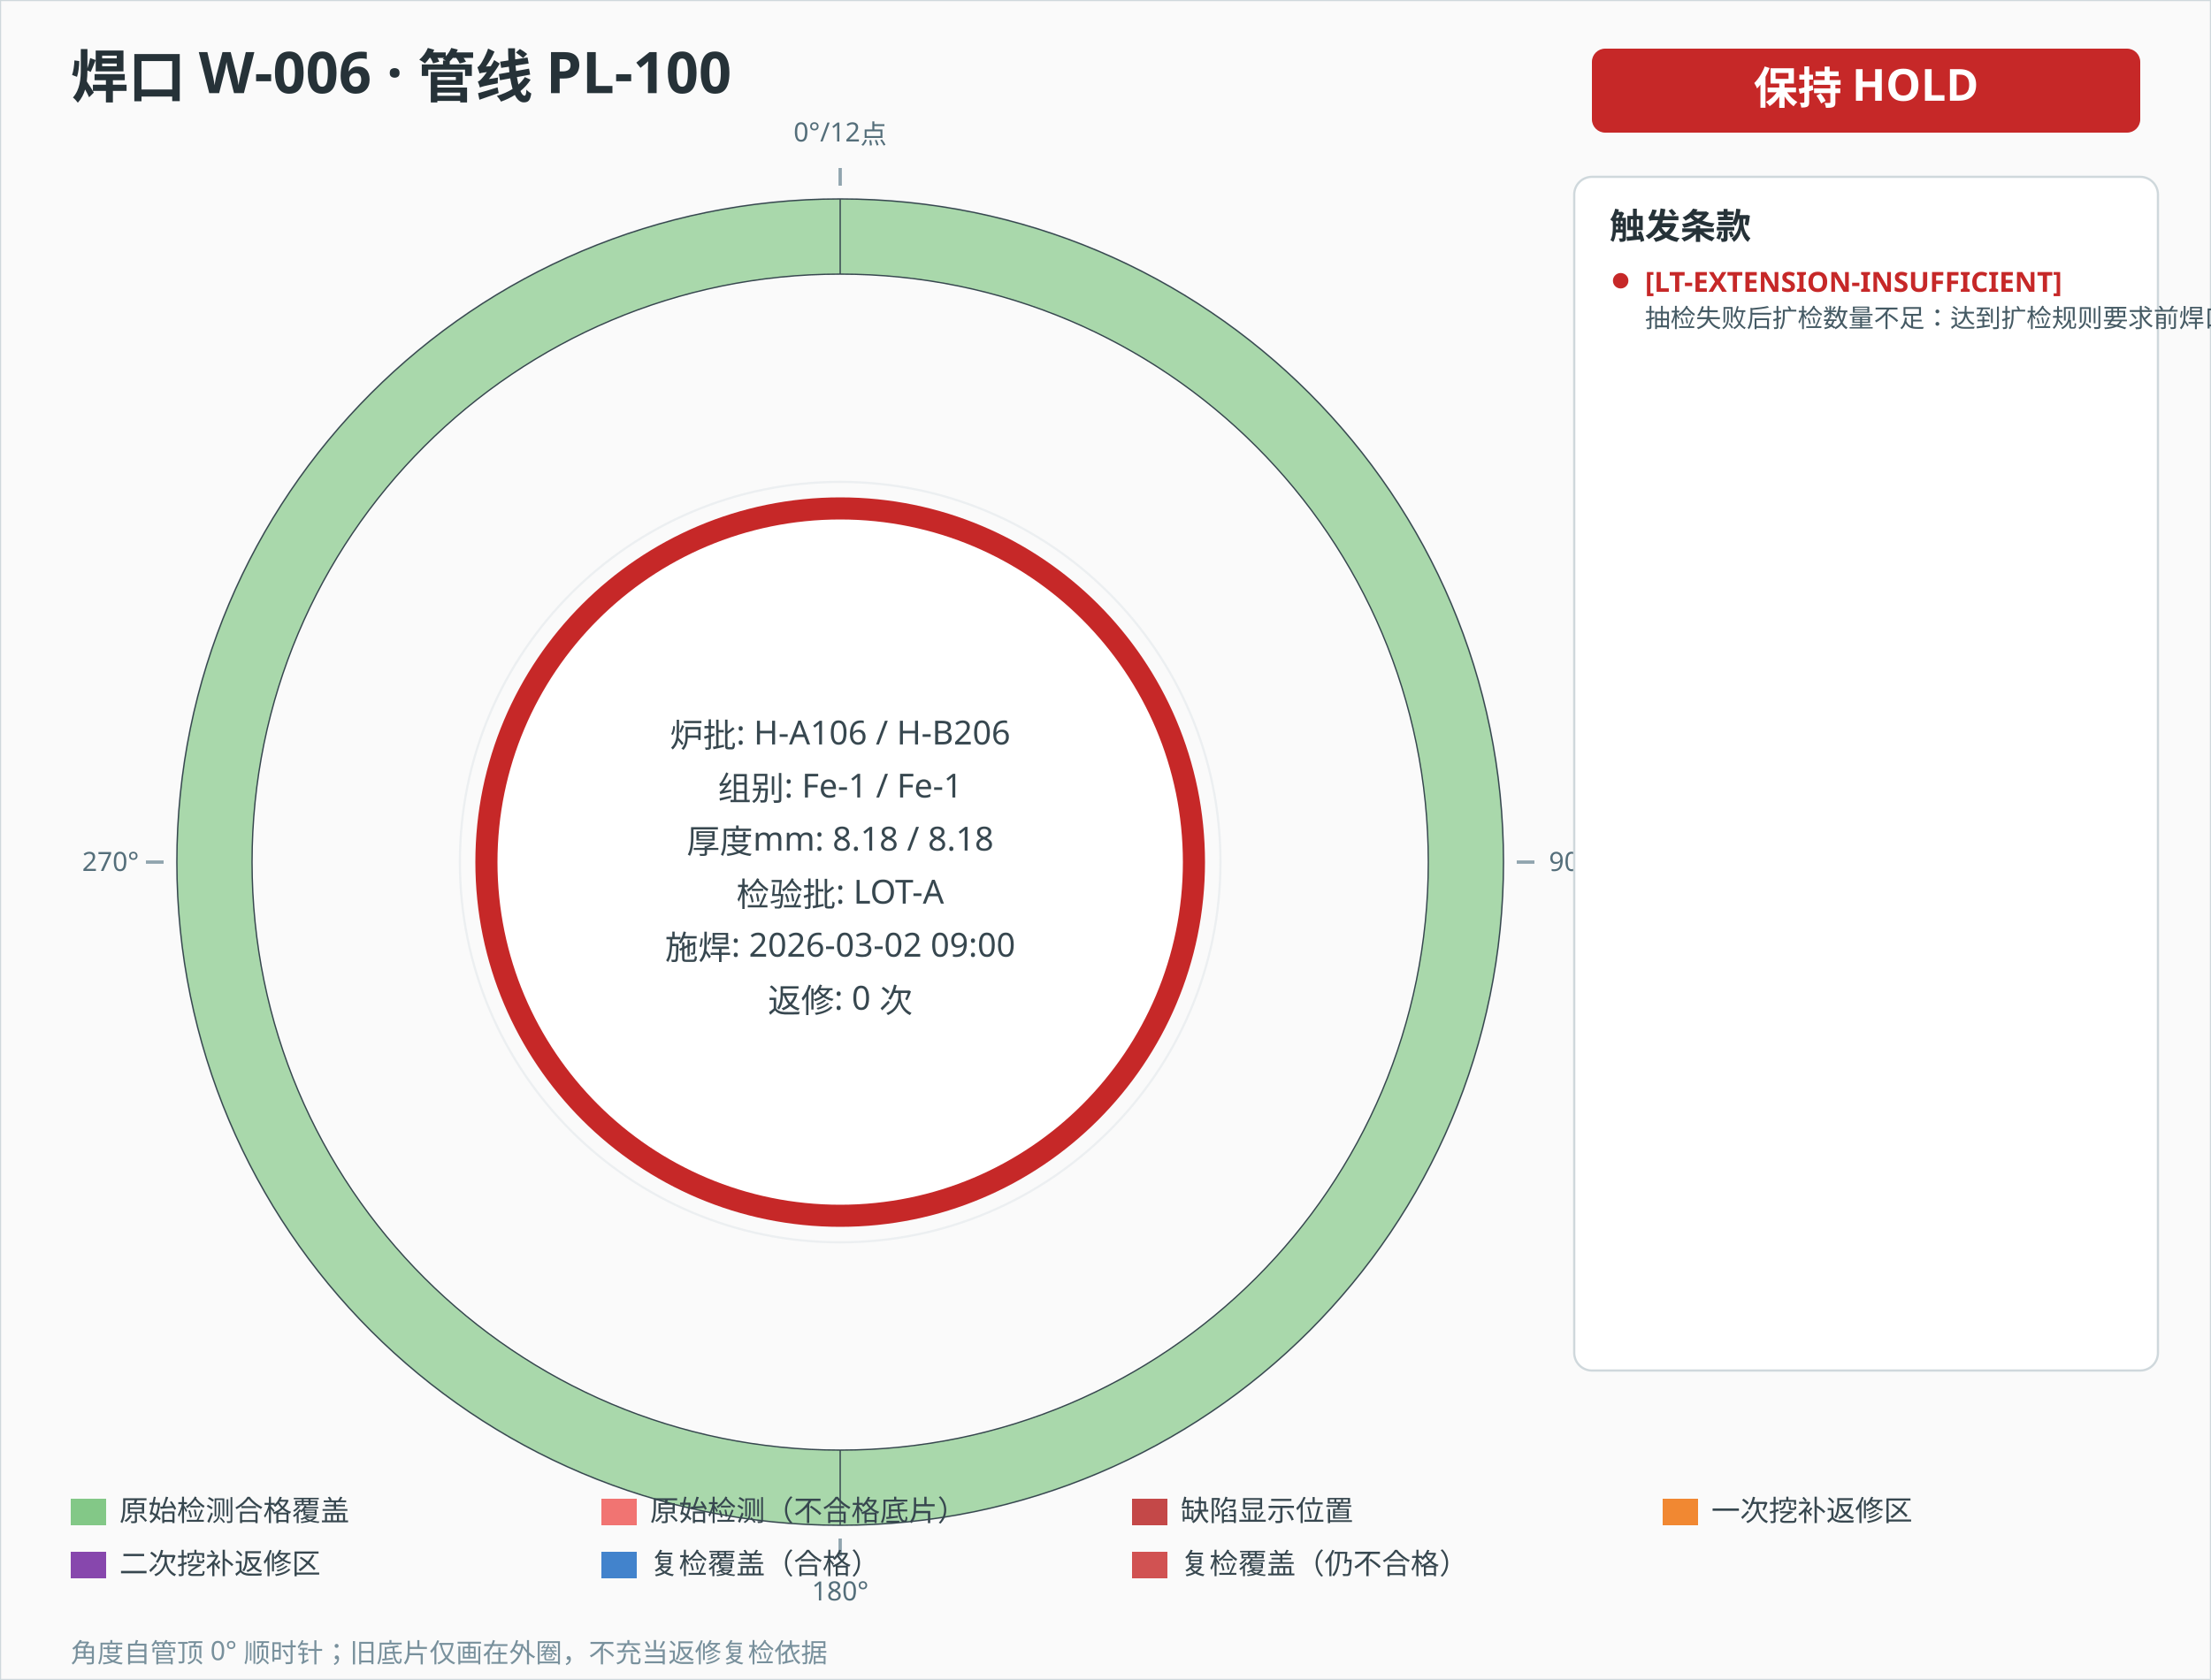
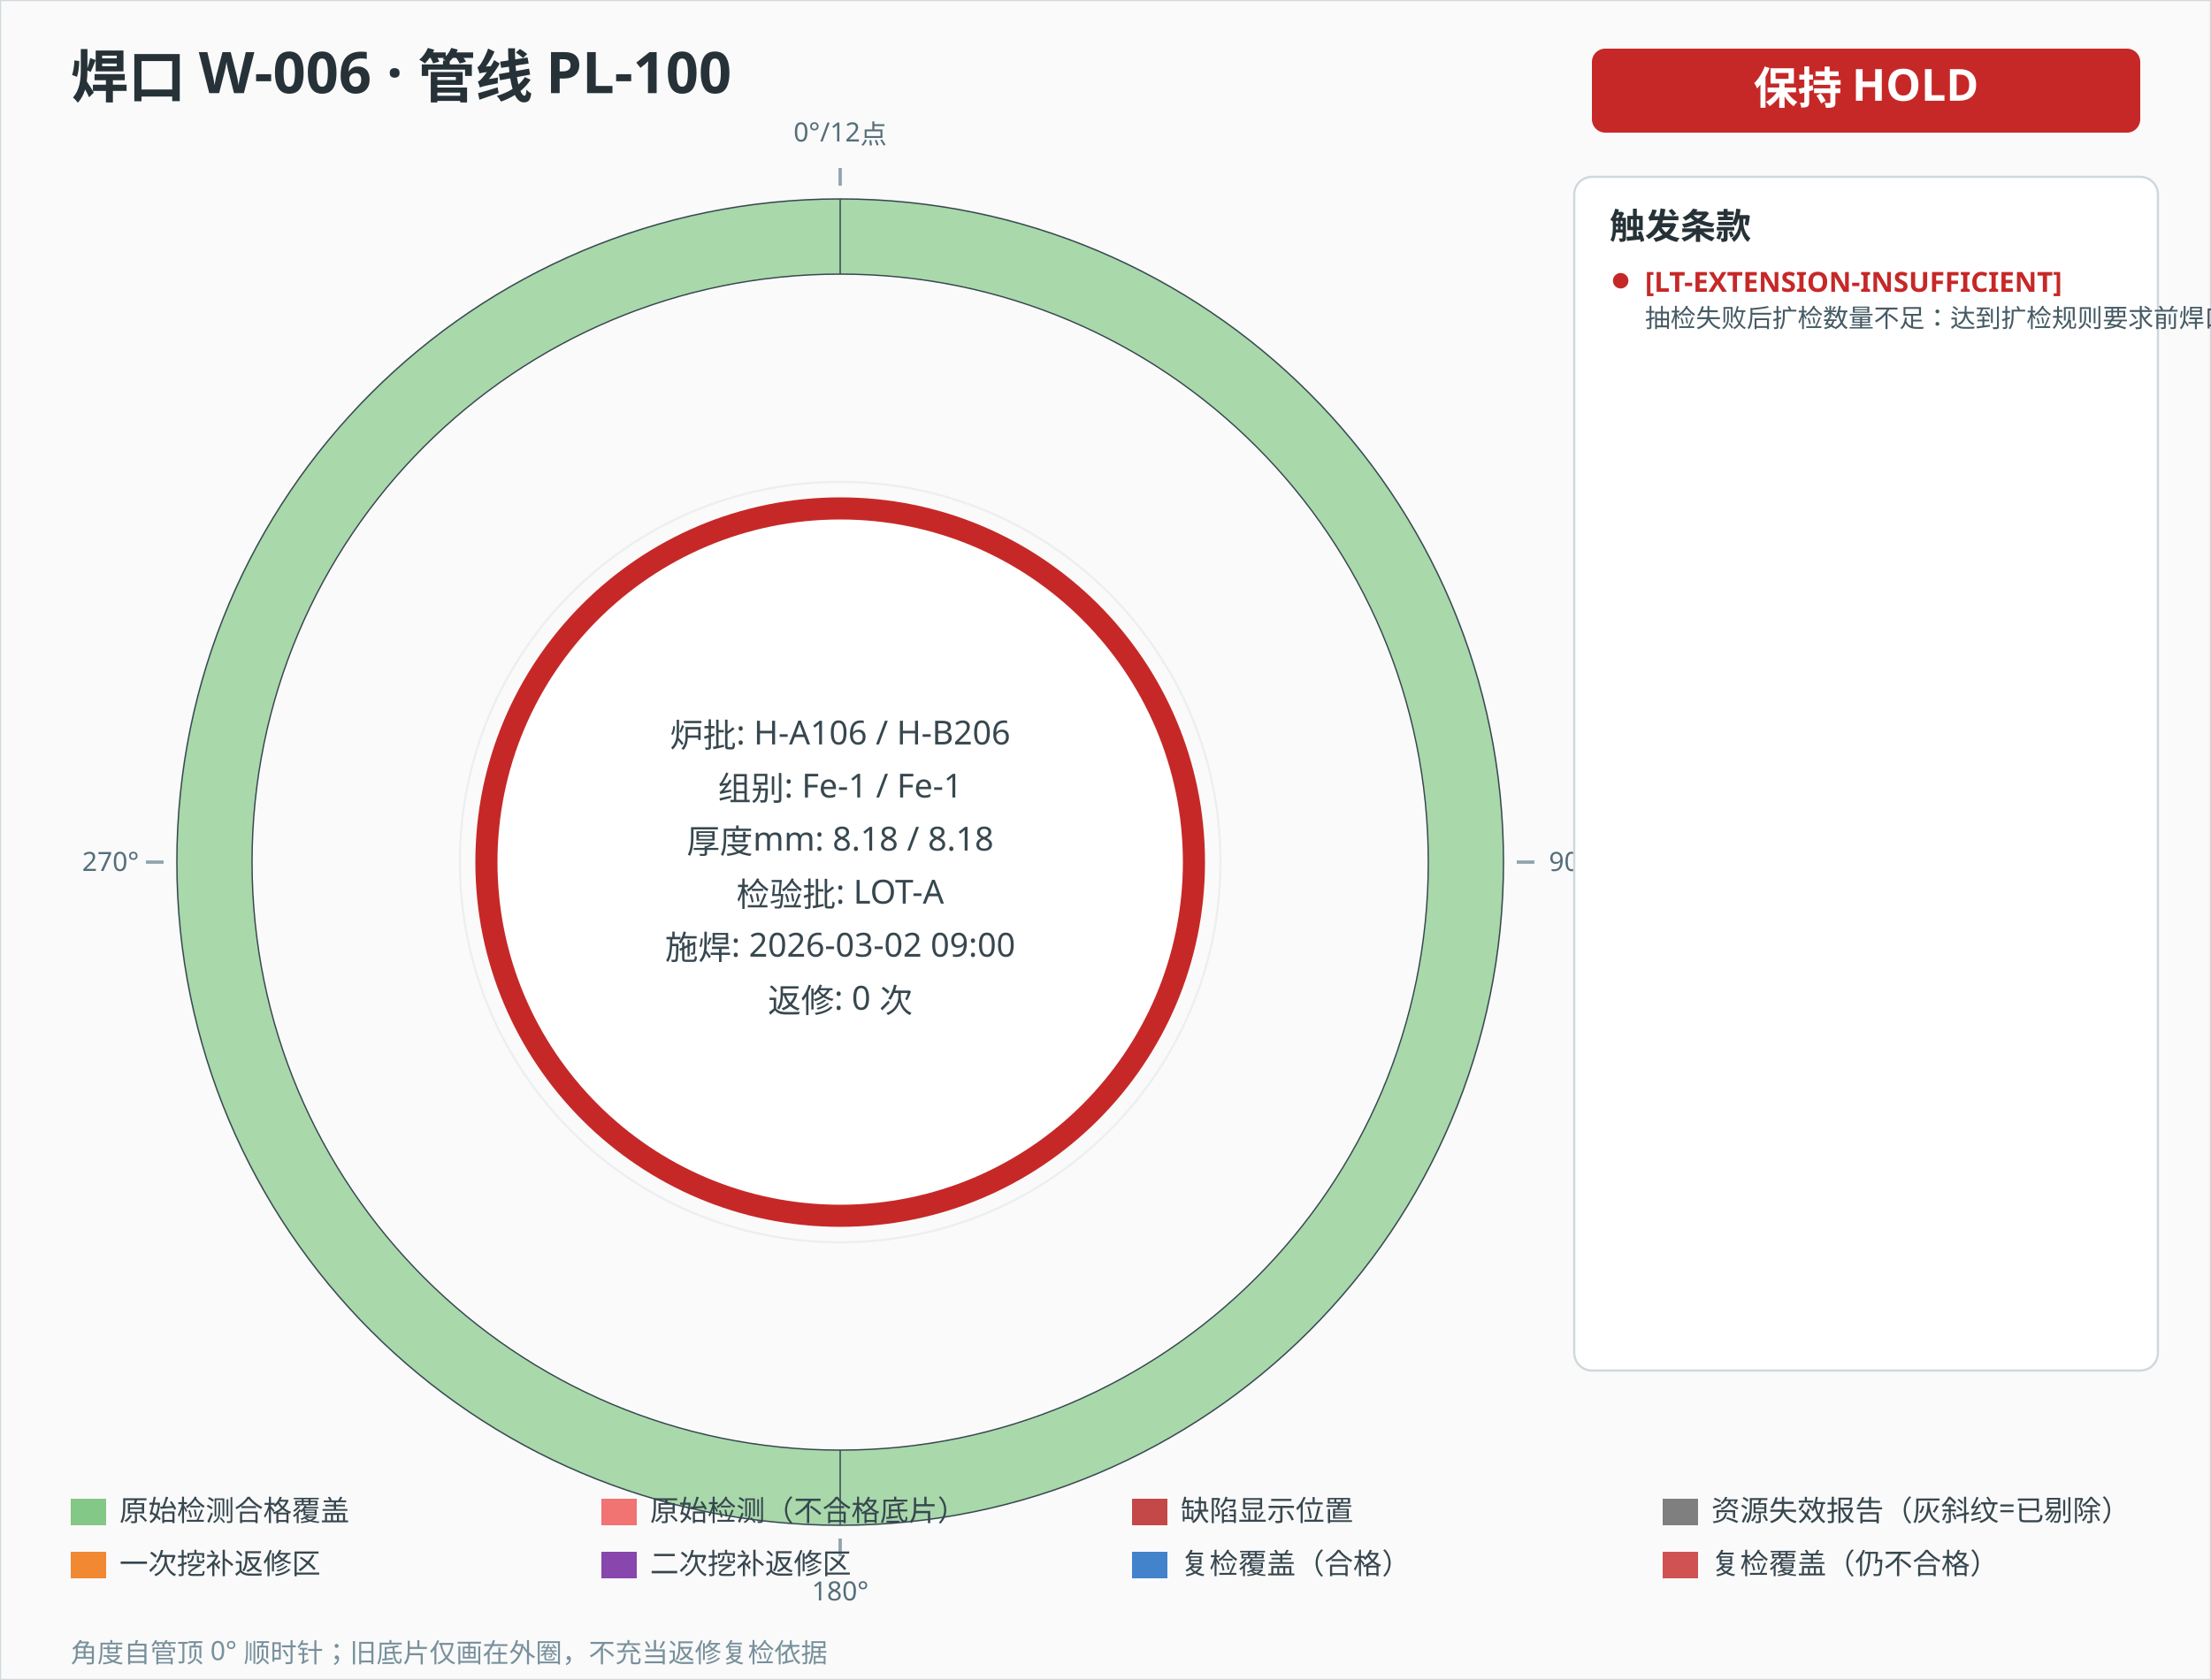
<svg xmlns="http://www.w3.org/2000/svg" viewBox="0 0 1000 760" font-family="sans-serif">
  <rect width="1000" height="760" fill="#fafafa" stroke="#cfd8dc" />
+   <defs>
+     <pattern id="ndexcluded" width="8" height="8" patternUnits="userSpaceOnUse" patternTransform="rotate(45)">
+       <rect width="8" height="8" fill="#9e9e9e" fill-opacity="0.18" />
+       <line x1="0" y1="0" x2="0" y2="8" stroke="#616161" stroke-width="3" />
+     </pattern>
+   </defs>
  <text x="32" y="44" font-size="26" font-weight="bold" fill="#263238">焊口 W-006 · 管线 PL-100</text>
  <rect x="720" y="22" width="248" height="38" rx="6" fill="#c62828" />
  <text x="844" y="47" font-size="20" font-weight="bold" fill="#ffffff" text-anchor="middle">保持 HOLD</text>
  <circle cx="380.0" cy="390.0" r="300" fill="none" stroke="#eceff1" stroke-width="1" />
  <circle cx="380.0" cy="390.0" r="172" fill="none" stroke="#eceff1" stroke-width="1" />
  <line x1="380.0" y1="84.0" x2="380.0" y2="76.0" stroke="#90a4ae" stroke-width="1.5" />
  <text x="380.0" y="64.0" font-size="12" fill="#546e7a" text-anchor="middle">0°/12点</text>
  <line x1="686.0" y1="390.0" x2="694.0" y2="390.0" stroke="#90a4ae" stroke-width="1.5" />
  <text x="710.0" y="394.0" font-size="12" fill="#546e7a" text-anchor="middle">90°</text>
  <line x1="380.0" y1="696.0" x2="380.0" y2="704.0" stroke="#90a4ae" stroke-width="1.5" />
  <text x="380.0" y="724.0" font-size="12" fill="#546e7a" text-anchor="middle">180°</text>
  <line x1="74.0" y1="390.0" x2="66.0" y2="390.0" stroke="#90a4ae" stroke-width="1.5" />
  <text x="50.0" y="394.0" font-size="12" fill="#546e7a" text-anchor="middle">270°</text>
  <path d="M380.00,90.00 A300,300 0 0 1 380.00,690.00 L380.00,656.00 A266,266 0 0 0 380.00,124.00 ZM380.00,690.00 A300,300 0 0 1 380.00,90.00 L380.00,124.00 A266,266 0 0 0 380.00,656.00 Z" fill="#66bb6a" fill-opacity="0.55" stroke="#37474f" stroke-width="0.6" />
  <circle cx="380.0" cy="390.0" r="160" fill="#ffffff" stroke="#c62828" stroke-width="10" />
  <text x="380.0" y="338.0" font-size="15" fill="#37474f" text-anchor="middle">炉批: H-A106 / H-B206</text>
  <text x="380.0" y="362.0" font-size="15" fill="#37474f" text-anchor="middle">组别: Fe-1 / Fe-1</text>
  <text x="380.0" y="386.0" font-size="15" fill="#37474f" text-anchor="middle">厚度mm: 8.18 / 8.18</text>
  <text x="380.0" y="410.0" font-size="15" fill="#37474f" text-anchor="middle">检验批: LOT-A</text>
  <text x="380.0" y="434.0" font-size="15" fill="#37474f" text-anchor="middle">施焊: 2026-03-02 09:00</text>
  <text x="380.0" y="458.0" font-size="15" fill="#37474f" text-anchor="middle">返修: 0 次</text>
  <rect x="712" y="80" width="264" height="540" rx="8" fill="#ffffff" stroke="#cfd8dc" />
  <text x="728" y="108" font-size="16" font-weight="bold" fill="#263238">触发条款</text>
  <circle cx="733" cy="127" r="3.5" fill="#c62828" />
  <text x="744" y="132" font-size="12.5" font-weight="bold" fill="#c62828">[LT-EXTENSION-INSUFFICIENT]</text>
  <text x="744" y="148" font-size="11.5" fill="#455a64">抽检失败后扩检数量不足：达到扩检规则要求前焊口保持 hold</text>
  <rect x="32" y="678" width="16" height="12" fill="#66bb6a" fill-opacity="0.8" />
  <text x="54" y="688" font-size="13" fill="#37474f">原始检测合格覆盖</text>
  <rect x="272" y="678" width="16" height="12" fill="#ef5350" fill-opacity="0.8" />
  <text x="294" y="688" font-size="13" fill="#37474f">原始检测（不合格底片）</text>
  <rect x="512" y="678" width="16" height="12" fill="#b71c1c" fill-opacity="0.8" />
  <text x="534" y="688" font-size="13" fill="#37474f">缺陷显示位置</text>
-   <rect x="752" y="678" width="16" height="12" fill="#ef6c00" fill-opacity="0.8" />
-   <text x="774" y="688" font-size="13" fill="#37474f">一次挖补返修区</text>
-   <rect x="32" y="702" width="16" height="12" fill="#6a1b9a" fill-opacity="0.8" />
-   <text x="54" y="712" font-size="13" fill="#37474f">二次挖补返修区</text>
-   <rect x="272" y="702" width="16" height="12" fill="#1565c0" fill-opacity="0.8" />
-   <text x="294" y="712" font-size="13" fill="#37474f">复检覆盖（合格）</text>
-   <rect x="512" y="702" width="16" height="12" fill="#c62828" fill-opacity="0.8" />
-   <text x="534" y="712" font-size="13" fill="#37474f">复检覆盖（仍不合格）</text>
+   <rect x="752" y="678" width="16" height="12" fill="#616161" fill-opacity="0.8" />
+   <text x="774" y="688" font-size="13" fill="#37474f">资源失效报告（灰斜纹=已剔除）</text>
+   <rect x="32" y="702" width="16" height="12" fill="#ef6c00" fill-opacity="0.8" />
+   <text x="54" y="712" font-size="13" fill="#37474f">一次挖补返修区</text>
+   <rect x="272" y="702" width="16" height="12" fill="#6a1b9a" fill-opacity="0.8" />
+   <text x="294" y="712" font-size="13" fill="#37474f">二次挖补返修区</text>
+   <rect x="512" y="702" width="16" height="12" fill="#1565c0" fill-opacity="0.8" />
+   <text x="534" y="712" font-size="13" fill="#37474f">复检覆盖（合格）</text>
+   <rect x="752" y="702" width="16" height="12" fill="#c62828" fill-opacity="0.8" />
+   <text x="774" y="712" font-size="13" fill="#37474f">复检覆盖（仍不合格）</text>
  <text x="32" y="752" font-size="12" fill="#78909c">角度自管顶 0° 顺时针；旧底片仅画在外圈，不充当返修复检依据</text>
</svg>
